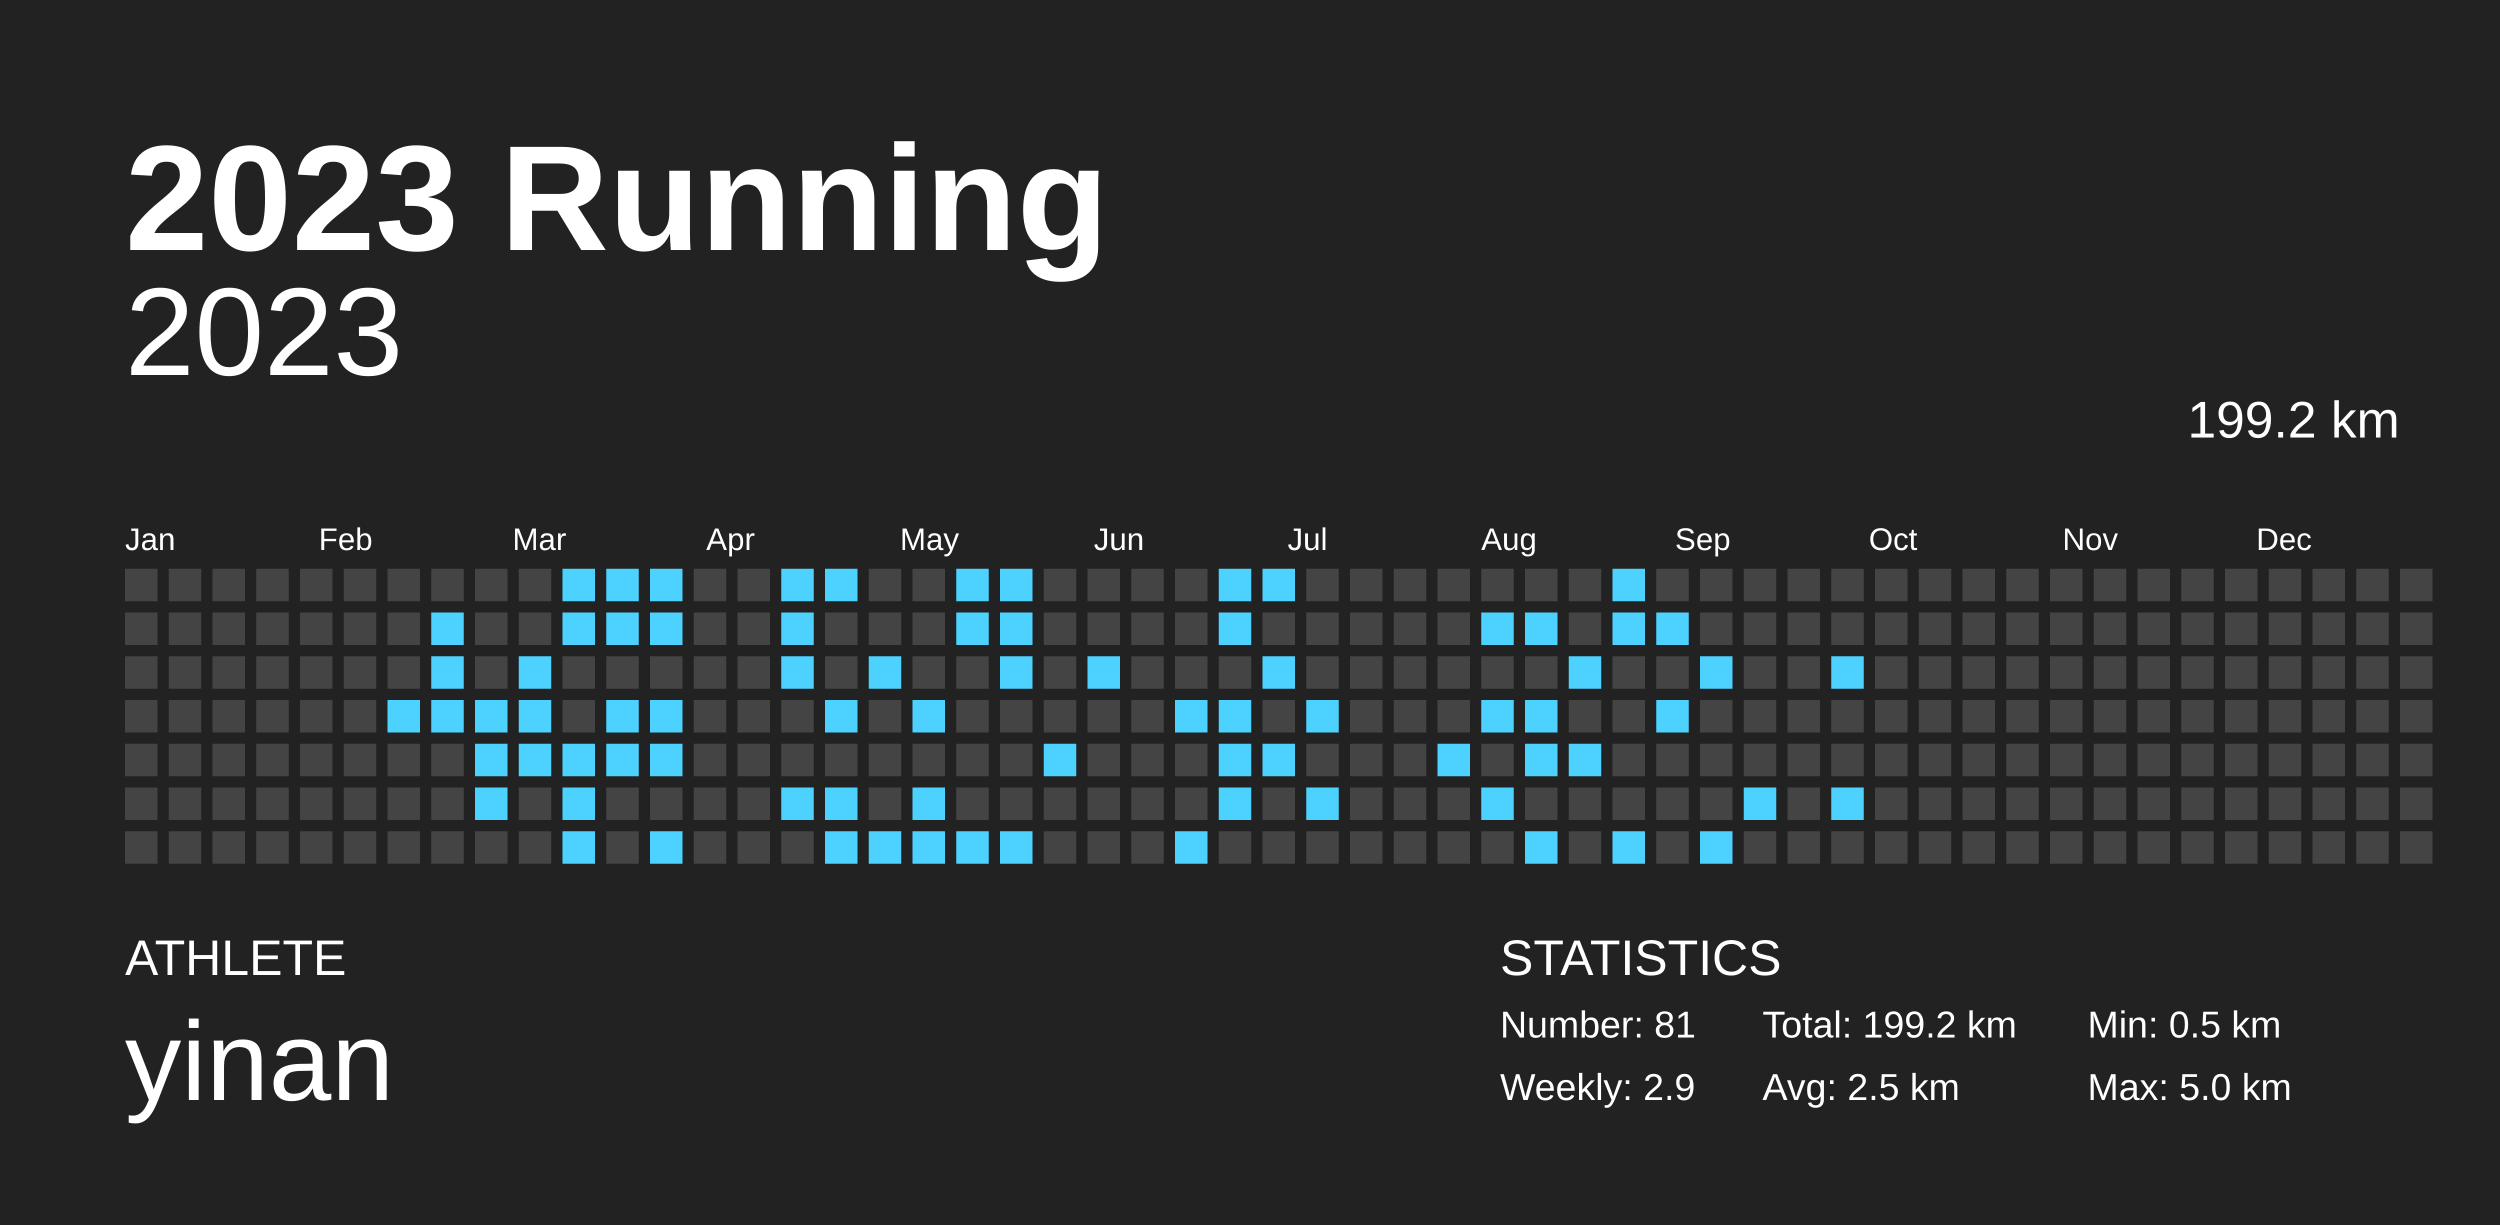
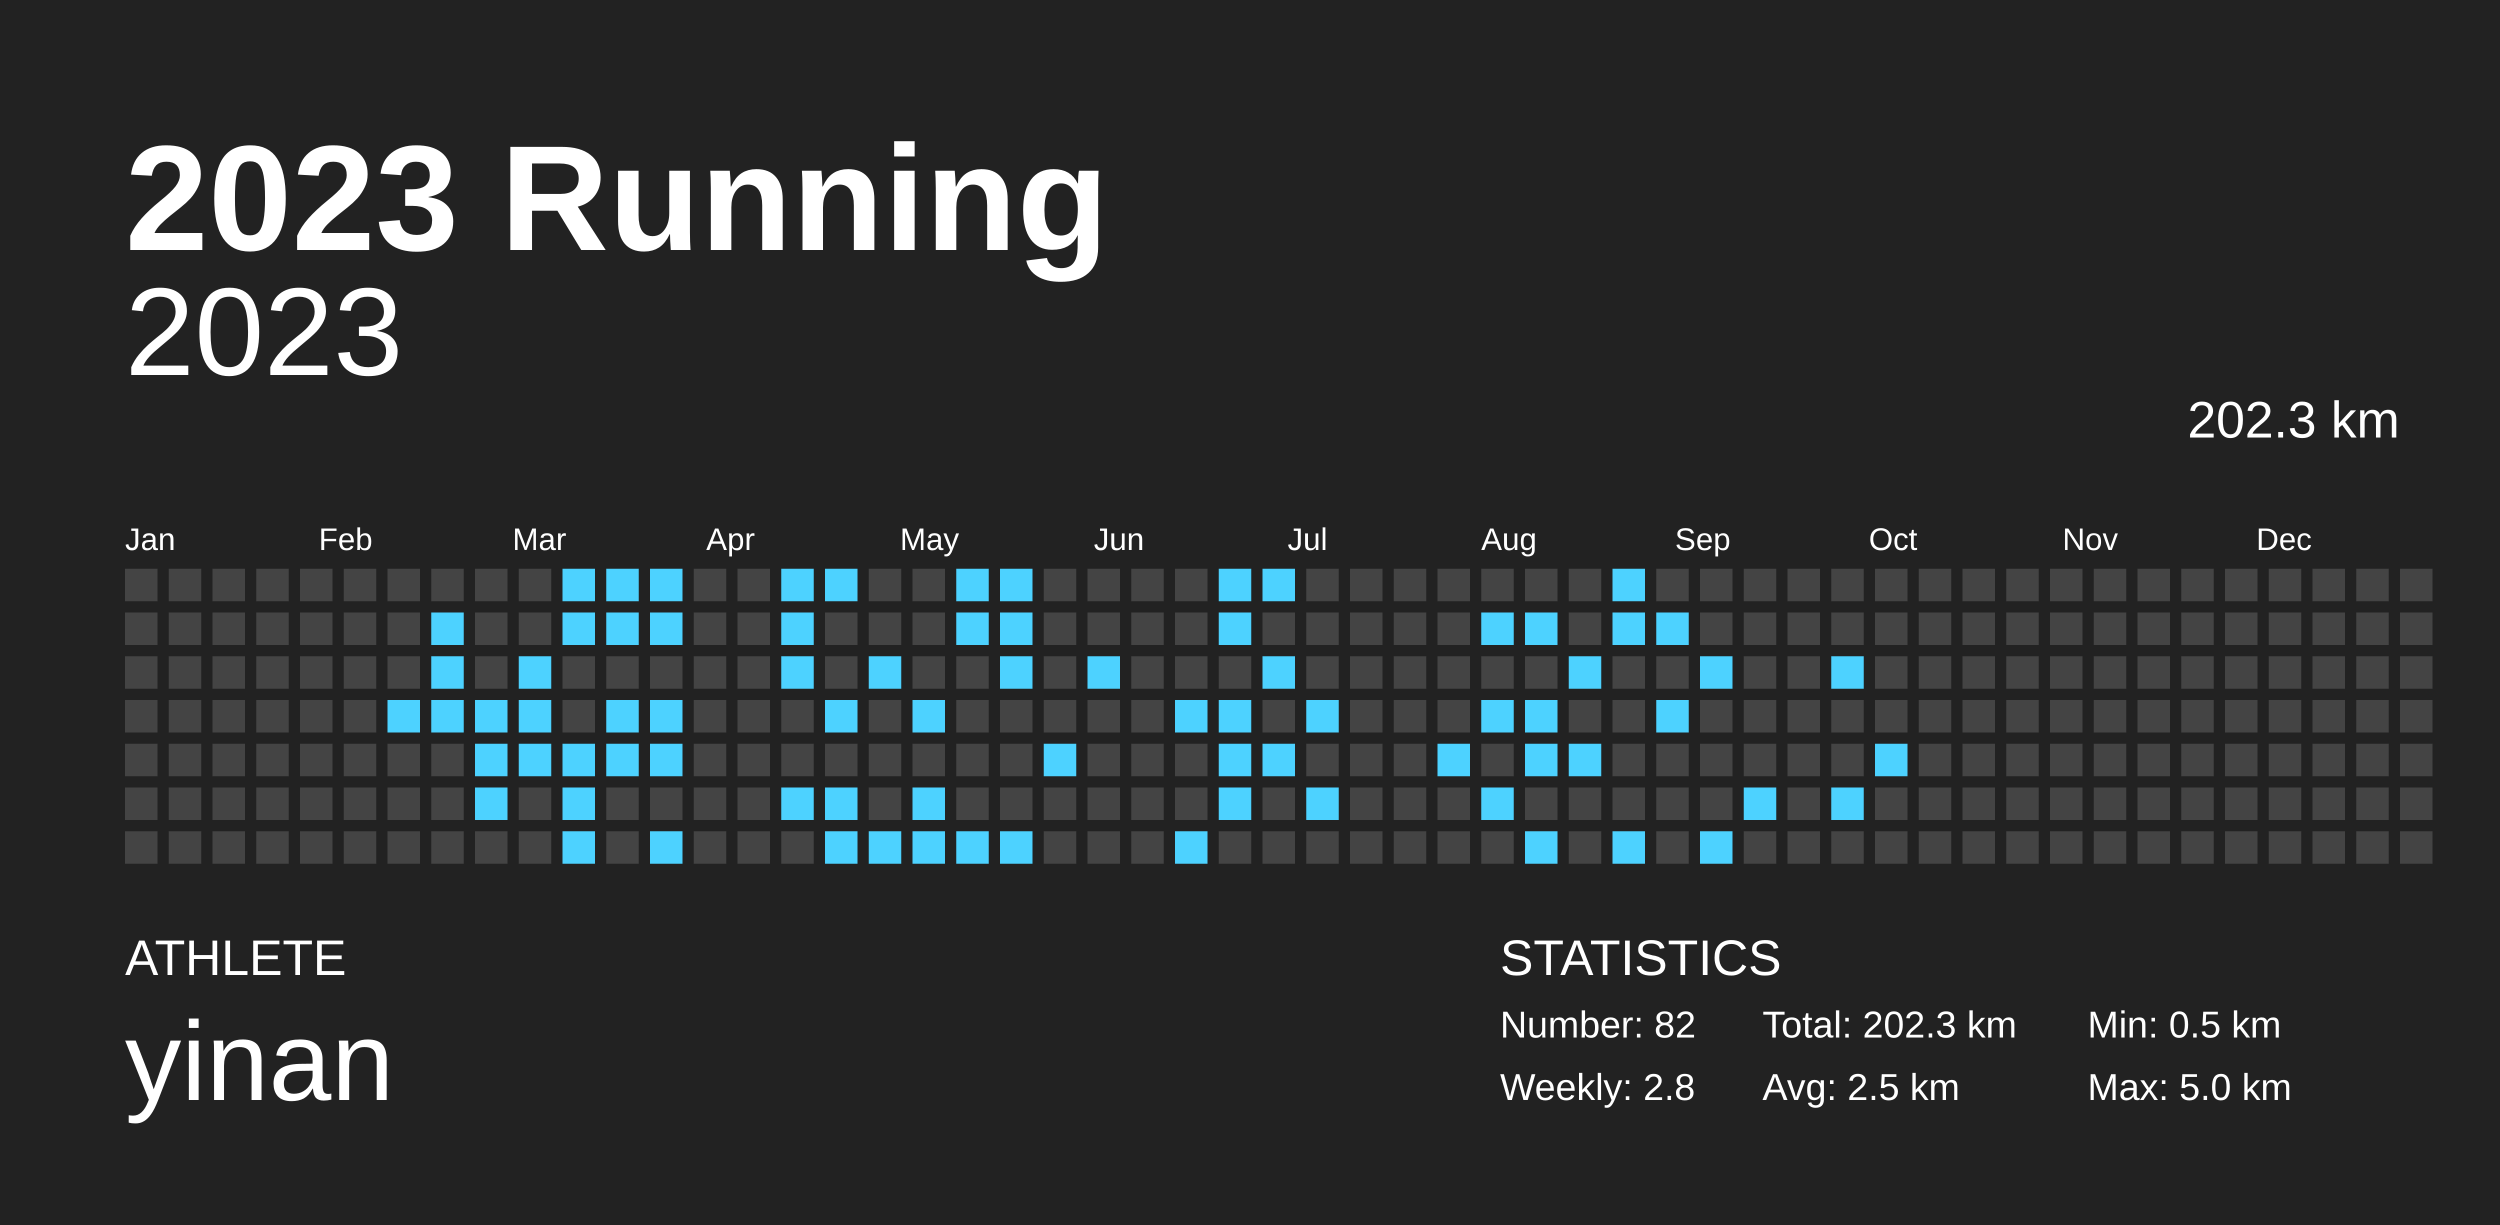
<svg xmlns="http://www.w3.org/2000/svg" baseProfile="full" height="98mm" version="1.1" viewBox="0,0,200,98" width="200mm">
  <defs />
  <rect fill="#222222" height="98" width="200" x="0" y="0" />
  <text fill="#FFFFFF" style="font-size:12px; font-family:Arial; font-weight:bold;" x="10" y="20">2023 Running</text>
  <text fill="#FFFFFF" style="font-size:4px; font-family:Arial" x="10" y="78">ATHLETE</text>
  <text fill="#FFFFFF" style="font-size:9px; font-family:Arial" x="10" y="88">yinan</text>
  <text fill="#FFFFFF" style="font-size:4px; font-family:Arial" x="120" y="78">STATISTICS</text>
-   <text fill="#FFFFFF" style="font-size:3px; font-family:Arial" x="120" y="83">Number: 81</text>
-   <text fill="#FFFFFF" style="font-size:3px; font-family:Arial" x="120" y="88">Weekly: 2.9</text>
-   <text fill="#FFFFFF" style="font-size:3px; font-family:Arial" x="141" y="83">Total: 199.2 km</text>
+   <text fill="#FFFFFF" style="font-size:3px; font-family:Arial" x="120" y="83">Number: 82</text>
+   <text fill="#FFFFFF" style="font-size:3px; font-family:Arial" x="120" y="88">Weekly: 2.8</text>
+   <text fill="#FFFFFF" style="font-size:3px; font-family:Arial" x="141" y="83">Total: 202.3 km</text>
  <text fill="#FFFFFF" style="font-size:3px; font-family:Arial" x="141" y="88">Avg: 2.5 km</text>
  <text fill="#FFFFFF" style="font-size:3px; font-family:Arial" x="167" y="83">Min: 0.5 km</text>
  <text fill="#FFFFFF" style="font-size:3px; font-family:Arial" x="167" y="88">Max: 5.0 km</text>
  <text alignment-baseline="hanging" fill="#FFFFFF" style="font-size:10.0px; font-family:Arial;" x="10" y="30">2023</text>
-   <text alignment-baseline="hanging" fill="#FFFFFF" style="font-size:4.125px; font-family:Arial;" x="175" y="35">199.2 km</text>
+   <text alignment-baseline="hanging" fill="#FFFFFF" style="font-size:4.125px; font-family:Arial;" x="175" y="35">202.3 km</text>
  <text fill="#FFFFFF" style="font-size:2.5px; font-family:Arial" x="10.0" y="44">Jan</text>
  <text fill="#FFFFFF" style="font-size:2.5px; font-family:Arial" x="25.5" y="44">Feb</text>
  <text fill="#FFFFFF" style="font-size:2.5px; font-family:Arial" x="41.0" y="44">Mar</text>
  <text fill="#FFFFFF" style="font-size:2.5px; font-family:Arial" x="56.5" y="44">Apr</text>
  <text fill="#FFFFFF" style="font-size:2.5px; font-family:Arial" x="72.0" y="44">May</text>
  <text fill="#FFFFFF" style="font-size:2.5px; font-family:Arial" x="87.5" y="44">Jun</text>
  <text fill="#FFFFFF" style="font-size:2.5px; font-family:Arial" x="103.0" y="44">Jul</text>
  <text fill="#FFFFFF" style="font-size:2.5px; font-family:Arial" x="118.5" y="44">Aug</text>
  <text fill="#FFFFFF" style="font-size:2.5px; font-family:Arial" x="134.0" y="44">Sep</text>
  <text fill="#FFFFFF" style="font-size:2.5px; font-family:Arial" x="149.5" y="44">Oct</text>
  <text fill="#FFFFFF" style="font-size:2.5px; font-family:Arial" x="165.0" y="44">Nov</text>
  <text fill="#FFFFFF" style="font-size:2.5px; font-family:Arial" x="180.5" y="44">Dec</text>
  <rect fill="#444444" height="2.6" width="2.6" x="10.0" y="45.5" />
  <rect fill="#444444" height="2.6" width="2.6" x="10.0" y="49.0" />
  <rect fill="#444444" height="2.6" width="2.6" x="10.0" y="52.5" />
  <rect fill="#444444" height="2.6" width="2.6" x="10.0" y="56.0" />
  <rect fill="#444444" height="2.6" width="2.6" x="10.0" y="59.5" />
  <rect fill="#444444" height="2.6" width="2.6" x="10.0" y="63.0" />
  <rect fill="#444444" height="2.6" width="2.6" x="10.0" y="66.5" />
  <rect fill="#444444" height="2.6" width="2.6" x="13.5" y="45.5" />
  <rect fill="#444444" height="2.6" width="2.6" x="13.5" y="49.0" />
  <rect fill="#444444" height="2.6" width="2.6" x="13.5" y="52.5" />
  <rect fill="#444444" height="2.6" width="2.6" x="13.5" y="56.0" />
  <rect fill="#444444" height="2.6" width="2.6" x="13.5" y="59.5" />
  <rect fill="#444444" height="2.6" width="2.6" x="13.5" y="63.0" />
  <rect fill="#444444" height="2.6" width="2.6" x="13.5" y="66.5" />
  <rect fill="#444444" height="2.6" width="2.6" x="17.0" y="45.5" />
  <rect fill="#444444" height="2.6" width="2.6" x="17.0" y="49.0" />
  <rect fill="#444444" height="2.6" width="2.6" x="17.0" y="52.5" />
  <rect fill="#444444" height="2.6" width="2.6" x="17.0" y="56.0" />
  <rect fill="#444444" height="2.6" width="2.6" x="17.0" y="59.5" />
  <rect fill="#444444" height="2.6" width="2.6" x="17.0" y="63.0" />
  <rect fill="#444444" height="2.6" width="2.6" x="17.0" y="66.5" />
  <rect fill="#444444" height="2.6" width="2.6" x="20.5" y="45.5" />
  <rect fill="#444444" height="2.6" width="2.6" x="20.5" y="49.0" />
  <rect fill="#444444" height="2.6" width="2.6" x="20.5" y="52.5" />
  <rect fill="#444444" height="2.6" width="2.6" x="20.5" y="56.0" />
  <rect fill="#444444" height="2.6" width="2.6" x="20.5" y="59.5" />
  <rect fill="#444444" height="2.6" width="2.6" x="20.5" y="63.0" />
  <rect fill="#444444" height="2.6" width="2.6" x="20.5" y="66.5" />
  <rect fill="#444444" height="2.6" width="2.6" x="24.0" y="45.5" />
  <rect fill="#444444" height="2.6" width="2.6" x="24.0" y="49.0" />
  <rect fill="#444444" height="2.6" width="2.6" x="24.0" y="52.5" />
  <rect fill="#444444" height="2.6" width="2.6" x="24.0" y="56.0" />
  <rect fill="#444444" height="2.6" width="2.6" x="24.0" y="59.5" />
  <rect fill="#444444" height="2.6" width="2.6" x="24.0" y="63.0" />
  <rect fill="#444444" height="2.6" width="2.6" x="24.0" y="66.5" />
  <rect fill="#444444" height="2.6" width="2.6" x="27.5" y="45.5" />
  <rect fill="#444444" height="2.6" width="2.6" x="27.5" y="49.0" />
  <rect fill="#444444" height="2.6" width="2.6" x="27.5" y="52.5" />
  <rect fill="#444444" height="2.6" width="2.6" x="27.5" y="56.0" />
  <rect fill="#444444" height="2.6" width="2.6" x="27.5" y="59.5" />
  <rect fill="#444444" height="2.6" width="2.6" x="27.5" y="63.0" />
  <rect fill="#444444" height="2.6" width="2.6" x="27.5" y="66.5" />
  <rect fill="#444444" height="2.6" width="2.6" x="31.0" y="45.5" />
  <rect fill="#444444" height="2.6" width="2.6" x="31.0" y="49.0" />
  <rect fill="#444444" height="2.6" width="2.6" x="31.0" y="52.5" />
  <rect fill="#4dd2ff" height="2.6" width="2.6" x="31.0" y="56.0" />
  <rect fill="#444444" height="2.6" width="2.6" x="31.0" y="59.5" />
  <rect fill="#444444" height="2.6" width="2.6" x="31.0" y="63.0" />
  <rect fill="#444444" height="2.6" width="2.6" x="31.0" y="66.5" />
  <rect fill="#444444" height="2.6" width="2.6" x="34.5" y="45.5" />
  <rect fill="#4dd2ff" height="2.6" width="2.6" x="34.5" y="49.0" />
  <rect fill="#4dd2ff" height="2.6" width="2.6" x="34.5" y="52.5" />
  <rect fill="#4dd2ff" height="2.6" width="2.6" x="34.5" y="56.0" />
  <rect fill="#444444" height="2.6" width="2.6" x="34.5" y="59.5" />
  <rect fill="#444444" height="2.6" width="2.6" x="34.5" y="63.0" />
  <rect fill="#444444" height="2.6" width="2.6" x="34.5" y="66.5" />
  <rect fill="#444444" height="2.6" width="2.6" x="38.0" y="45.5" />
  <rect fill="#444444" height="2.6" width="2.6" x="38.0" y="49.0" />
  <rect fill="#444444" height="2.6" width="2.6" x="38.0" y="52.5" />
  <rect fill="#4dd2ff" height="2.6" width="2.6" x="38.0" y="56.0" />
  <rect fill="#4dd2ff" height="2.6" width="2.6" x="38.0" y="59.5" />
  <rect fill="#4dd2ff" height="2.6" width="2.6" x="38.0" y="63.0" />
  <rect fill="#444444" height="2.6" width="2.6" x="38.0" y="66.5" />
  <rect fill="#444444" height="2.6" width="2.6" x="41.5" y="45.5" />
  <rect fill="#444444" height="2.6" width="2.6" x="41.5" y="49.0" />
  <rect fill="#4dd2ff" height="2.6" width="2.6" x="41.5" y="52.5" />
  <rect fill="#4dd2ff" height="2.6" width="2.6" x="41.5" y="56.0" />
  <rect fill="#4dd2ff" height="2.6" width="2.6" x="41.5" y="59.5" />
  <rect fill="#444444" height="2.6" width="2.6" x="41.5" y="63.0" />
  <rect fill="#444444" height="2.6" width="2.6" x="41.5" y="66.5" />
  <rect fill="#4dd2ff" height="2.6" width="2.6" x="45.0" y="45.5" />
  <rect fill="#4dd2ff" height="2.6" width="2.6" x="45.0" y="49.0" />
  <rect fill="#444444" height="2.6" width="2.6" x="45.0" y="52.5" />
  <rect fill="#444444" height="2.6" width="2.6" x="45.0" y="56.0" />
  <rect fill="#4dd2ff" height="2.6" width="2.6" x="45.0" y="59.5" />
  <rect fill="#4dd2ff" height="2.6" width="2.6" x="45.0" y="63.0" />
  <rect fill="#4dd2ff" height="2.6" width="2.6" x="45.0" y="66.5" />
  <rect fill="#4dd2ff" height="2.6" width="2.6" x="48.5" y="45.5" />
  <rect fill="#4dd2ff" height="2.6" width="2.6" x="48.5" y="49.0" />
  <rect fill="#444444" height="2.6" width="2.6" x="48.5" y="52.5" />
  <rect fill="#4dd2ff" height="2.6" width="2.6" x="48.5" y="56.0" />
  <rect fill="#4dd2ff" height="2.6" width="2.6" x="48.5" y="59.5" />
  <rect fill="#444444" height="2.6" width="2.6" x="48.5" y="63.0" />
  <rect fill="#444444" height="2.6" width="2.6" x="48.5" y="66.5" />
  <rect fill="#4dd2ff" height="2.6" width="2.6" x="52.0" y="45.5" />
  <rect fill="#4dd2ff" height="2.6" width="2.6" x="52.0" y="49.0" />
  <rect fill="#444444" height="2.6" width="2.6" x="52.0" y="52.5" />
  <rect fill="#4dd2ff" height="2.6" width="2.6" x="52.0" y="56.0" />
  <rect fill="#4dd2ff" height="2.6" width="2.6" x="52.0" y="59.5" />
  <rect fill="#444444" height="2.6" width="2.6" x="52.0" y="63.0" />
  <rect fill="#4dd2ff" height="2.6" width="2.6" x="52.0" y="66.5" />
  <rect fill="#444444" height="2.6" width="2.6" x="55.5" y="45.5" />
  <rect fill="#444444" height="2.6" width="2.6" x="55.5" y="49.0" />
  <rect fill="#444444" height="2.6" width="2.6" x="55.5" y="52.5" />
  <rect fill="#444444" height="2.6" width="2.6" x="55.5" y="56.0" />
  <rect fill="#444444" height="2.6" width="2.6" x="55.5" y="59.5" />
  <rect fill="#444444" height="2.6" width="2.6" x="55.5" y="63.0" />
  <rect fill="#444444" height="2.6" width="2.6" x="55.5" y="66.5" />
  <rect fill="#444444" height="2.6" width="2.6" x="59.0" y="45.5" />
  <rect fill="#444444" height="2.6" width="2.6" x="59.0" y="49.0" />
  <rect fill="#444444" height="2.6" width="2.6" x="59.0" y="52.5" />
  <rect fill="#444444" height="2.6" width="2.6" x="59.0" y="56.0" />
  <rect fill="#444444" height="2.6" width="2.6" x="59.0" y="59.5" />
  <rect fill="#444444" height="2.6" width="2.6" x="59.0" y="63.0" />
  <rect fill="#444444" height="2.6" width="2.6" x="59.0" y="66.5" />
  <rect fill="#4dd2ff" height="2.6" width="2.6" x="62.5" y="45.5" />
  <rect fill="#4dd2ff" height="2.6" width="2.6" x="62.5" y="49.0" />
  <rect fill="#4dd2ff" height="2.6" width="2.6" x="62.5" y="52.5" />
  <rect fill="#444444" height="2.6" width="2.6" x="62.5" y="56.0" />
  <rect fill="#444444" height="2.6" width="2.6" x="62.5" y="59.5" />
  <rect fill="#4dd2ff" height="2.6" width="2.6" x="62.5" y="63.0" />
  <rect fill="#444444" height="2.6" width="2.6" x="62.5" y="66.5" />
  <rect fill="#4dd2ff" height="2.6" width="2.6" x="66.0" y="45.5" />
  <rect fill="#444444" height="2.6" width="2.6" x="66.0" y="49.0" />
  <rect fill="#444444" height="2.6" width="2.6" x="66.0" y="52.5" />
  <rect fill="#4dd2ff" height="2.6" width="2.6" x="66.0" y="56.0" />
  <rect fill="#444444" height="2.6" width="2.6" x="66.0" y="59.5" />
  <rect fill="#4dd2ff" height="2.6" width="2.6" x="66.0" y="63.0" />
  <rect fill="#4dd2ff" height="2.6" width="2.6" x="66.0" y="66.5" />
  <rect fill="#444444" height="2.6" width="2.6" x="69.5" y="45.5" />
  <rect fill="#444444" height="2.6" width="2.6" x="69.5" y="49.0" />
  <rect fill="#4dd2ff" height="2.6" width="2.6" x="69.5" y="52.5" />
  <rect fill="#444444" height="2.6" width="2.6" x="69.5" y="56.0" />
  <rect fill="#444444" height="2.6" width="2.6" x="69.5" y="59.5" />
  <rect fill="#444444" height="2.6" width="2.6" x="69.5" y="63.0" />
  <rect fill="#4dd2ff" height="2.6" width="2.6" x="69.5" y="66.5" />
  <rect fill="#444444" height="2.6" width="2.6" x="73.0" y="45.5" />
  <rect fill="#444444" height="2.6" width="2.6" x="73.0" y="49.0" />
  <rect fill="#444444" height="2.6" width="2.6" x="73.0" y="52.5" />
  <rect fill="#4dd2ff" height="2.6" width="2.6" x="73.0" y="56.0" />
  <rect fill="#444444" height="2.6" width="2.6" x="73.0" y="59.5" />
  <rect fill="#4dd2ff" height="2.6" width="2.6" x="73.0" y="63.0" />
  <rect fill="#4dd2ff" height="2.6" width="2.6" x="73.0" y="66.5" />
  <rect fill="#4dd2ff" height="2.6" width="2.6" x="76.5" y="45.5" />
  <rect fill="#4dd2ff" height="2.6" width="2.6" x="76.5" y="49.0" />
  <rect fill="#444444" height="2.6" width="2.6" x="76.5" y="52.5" />
  <rect fill="#444444" height="2.6" width="2.6" x="76.5" y="56.0" />
  <rect fill="#444444" height="2.6" width="2.6" x="76.5" y="59.5" />
  <rect fill="#444444" height="2.6" width="2.6" x="76.5" y="63.0" />
  <rect fill="#4dd2ff" height="2.6" width="2.6" x="76.5" y="66.5" />
  <rect fill="#4dd2ff" height="2.6" width="2.6" x="80.0" y="45.5" />
  <rect fill="#4dd2ff" height="2.6" width="2.6" x="80.0" y="49.0" />
  <rect fill="#4dd2ff" height="2.6" width="2.6" x="80.0" y="52.5" />
  <rect fill="#444444" height="2.6" width="2.6" x="80.0" y="56.0" />
  <rect fill="#444444" height="2.6" width="2.6" x="80.0" y="59.5" />
  <rect fill="#444444" height="2.6" width="2.6" x="80.0" y="63.0" />
  <rect fill="#4dd2ff" height="2.6" width="2.6" x="80.0" y="66.5" />
  <rect fill="#444444" height="2.6" width="2.6" x="83.5" y="45.5" />
  <rect fill="#444444" height="2.6" width="2.6" x="83.5" y="49.0" />
  <rect fill="#444444" height="2.6" width="2.6" x="83.5" y="52.5" />
  <rect fill="#444444" height="2.6" width="2.6" x="83.5" y="56.0" />
  <rect fill="#4dd2ff" height="2.6" width="2.6" x="83.5" y="59.5" />
  <rect fill="#444444" height="2.6" width="2.6" x="83.5" y="63.0" />
  <rect fill="#444444" height="2.6" width="2.6" x="83.5" y="66.5" />
  <rect fill="#444444" height="2.6" width="2.6" x="87.0" y="45.5" />
  <rect fill="#444444" height="2.6" width="2.6" x="87.0" y="49.0" />
  <rect fill="#4dd2ff" height="2.6" width="2.6" x="87.0" y="52.5" />
  <rect fill="#444444" height="2.6" width="2.6" x="87.0" y="56.0" />
  <rect fill="#444444" height="2.6" width="2.6" x="87.0" y="59.5" />
  <rect fill="#444444" height="2.6" width="2.6" x="87.0" y="63.0" />
  <rect fill="#444444" height="2.6" width="2.6" x="87.0" y="66.5" />
  <rect fill="#444444" height="2.6" width="2.6" x="90.5" y="45.5" />
  <rect fill="#444444" height="2.6" width="2.6" x="90.5" y="49.0" />
  <rect fill="#444444" height="2.6" width="2.6" x="90.5" y="52.5" />
  <rect fill="#444444" height="2.6" width="2.6" x="90.5" y="56.0" />
  <rect fill="#444444" height="2.6" width="2.6" x="90.5" y="59.5" />
  <rect fill="#444444" height="2.6" width="2.6" x="90.5" y="63.0" />
  <rect fill="#444444" height="2.6" width="2.6" x="90.5" y="66.5" />
  <rect fill="#444444" height="2.6" width="2.6" x="94.0" y="45.5" />
  <rect fill="#444444" height="2.6" width="2.6" x="94.0" y="49.0" />
  <rect fill="#444444" height="2.6" width="2.6" x="94.0" y="52.5" />
  <rect fill="#4dd2ff" height="2.6" width="2.6" x="94.0" y="56.0" />
  <rect fill="#444444" height="2.6" width="2.6" x="94.0" y="59.5" />
  <rect fill="#444444" height="2.6" width="2.6" x="94.0" y="63.0" />
  <rect fill="#4dd2ff" height="2.6" width="2.6" x="94.0" y="66.5" />
  <rect fill="#4dd2ff" height="2.6" width="2.6" x="97.5" y="45.5" />
  <rect fill="#4dd2ff" height="2.6" width="2.6" x="97.5" y="49.0" />
  <rect fill="#444444" height="2.6" width="2.6" x="97.5" y="52.5" />
  <rect fill="#4dd2ff" height="2.6" width="2.6" x="97.5" y="56.0" />
  <rect fill="#4dd2ff" height="2.6" width="2.6" x="97.5" y="59.5" />
  <rect fill="#4dd2ff" height="2.6" width="2.6" x="97.5" y="63.0" />
  <rect fill="#444444" height="2.6" width="2.6" x="97.5" y="66.5" />
  <rect fill="#4dd2ff" height="2.6" width="2.6" x="101.0" y="45.5" />
  <rect fill="#444444" height="2.6" width="2.6" x="101.0" y="49.0" />
  <rect fill="#4dd2ff" height="2.6" width="2.6" x="101.0" y="52.5" />
  <rect fill="#444444" height="2.6" width="2.6" x="101.0" y="56.0" />
  <rect fill="#4dd2ff" height="2.6" width="2.6" x="101.0" y="59.5" />
  <rect fill="#444444" height="2.6" width="2.6" x="101.0" y="63.0" />
  <rect fill="#444444" height="2.6" width="2.6" x="101.0" y="66.5" />
  <rect fill="#444444" height="2.6" width="2.6" x="104.5" y="45.5" />
  <rect fill="#444444" height="2.6" width="2.6" x="104.5" y="49.0" />
  <rect fill="#444444" height="2.6" width="2.6" x="104.5" y="52.5" />
  <rect fill="#4dd2ff" height="2.6" width="2.6" x="104.5" y="56.0" />
  <rect fill="#444444" height="2.6" width="2.6" x="104.5" y="59.5" />
  <rect fill="#4dd2ff" height="2.6" width="2.6" x="104.5" y="63.0" />
  <rect fill="#444444" height="2.6" width="2.6" x="104.5" y="66.5" />
  <rect fill="#444444" height="2.6" width="2.6" x="108.0" y="45.5" />
  <rect fill="#444444" height="2.6" width="2.6" x="108.0" y="49.0" />
  <rect fill="#444444" height="2.6" width="2.6" x="108.0" y="52.5" />
  <rect fill="#444444" height="2.6" width="2.6" x="108.0" y="56.0" />
  <rect fill="#444444" height="2.6" width="2.6" x="108.0" y="59.5" />
  <rect fill="#444444" height="2.6" width="2.6" x="108.0" y="63.0" />
  <rect fill="#444444" height="2.6" width="2.6" x="108.0" y="66.5" />
  <rect fill="#444444" height="2.6" width="2.6" x="111.5" y="45.5" />
  <rect fill="#444444" height="2.6" width="2.6" x="111.5" y="49.0" />
  <rect fill="#444444" height="2.6" width="2.6" x="111.5" y="52.5" />
  <rect fill="#444444" height="2.6" width="2.6" x="111.5" y="56.0" />
  <rect fill="#444444" height="2.6" width="2.6" x="111.5" y="59.5" />
  <rect fill="#444444" height="2.6" width="2.6" x="111.5" y="63.0" />
  <rect fill="#444444" height="2.6" width="2.6" x="111.5" y="66.5" />
  <rect fill="#444444" height="2.6" width="2.6" x="115.0" y="45.5" />
  <rect fill="#444444" height="2.6" width="2.6" x="115.0" y="49.0" />
  <rect fill="#444444" height="2.6" width="2.6" x="115.0" y="52.5" />
  <rect fill="#444444" height="2.6" width="2.6" x="115.0" y="56.0" />
  <rect fill="#4dd2ff" height="2.6" width="2.6" x="115.0" y="59.5" />
  <rect fill="#444444" height="2.6" width="2.6" x="115.0" y="63.0" />
  <rect fill="#444444" height="2.6" width="2.6" x="115.0" y="66.5" />
  <rect fill="#444444" height="2.6" width="2.6" x="118.5" y="45.5" />
  <rect fill="#4dd2ff" height="2.6" width="2.6" x="118.5" y="49.0" />
  <rect fill="#444444" height="2.6" width="2.6" x="118.5" y="52.5" />
  <rect fill="#4dd2ff" height="2.6" width="2.6" x="118.5" y="56.0" />
  <rect fill="#444444" height="2.6" width="2.6" x="118.5" y="59.5" />
  <rect fill="#4dd2ff" height="2.6" width="2.6" x="118.5" y="63.0" />
  <rect fill="#444444" height="2.6" width="2.6" x="118.5" y="66.5" />
  <rect fill="#444444" height="2.6" width="2.6" x="122.0" y="45.5" />
  <rect fill="#4dd2ff" height="2.6" width="2.6" x="122.0" y="49.0" />
  <rect fill="#444444" height="2.6" width="2.6" x="122.0" y="52.5" />
  <rect fill="#4dd2ff" height="2.6" width="2.6" x="122.0" y="56.0" />
  <rect fill="#4dd2ff" height="2.6" width="2.6" x="122.0" y="59.5" />
  <rect fill="#444444" height="2.6" width="2.6" x="122.0" y="63.0" />
  <rect fill="#4dd2ff" height="2.6" width="2.6" x="122.0" y="66.5" />
  <rect fill="#444444" height="2.6" width="2.6" x="125.5" y="45.5" />
  <rect fill="#444444" height="2.6" width="2.6" x="125.5" y="49.0" />
  <rect fill="#4dd2ff" height="2.6" width="2.6" x="125.5" y="52.5" />
  <rect fill="#444444" height="2.6" width="2.6" x="125.5" y="56.0" />
  <rect fill="#4dd2ff" height="2.6" width="2.6" x="125.5" y="59.5" />
  <rect fill="#444444" height="2.6" width="2.6" x="125.5" y="63.0" />
  <rect fill="#444444" height="2.6" width="2.6" x="125.5" y="66.5" />
  <rect fill="#4dd2ff" height="2.6" width="2.6" x="129.0" y="45.5" />
  <rect fill="#4dd2ff" height="2.6" width="2.6" x="129.0" y="49.0" />
  <rect fill="#444444" height="2.6" width="2.6" x="129.0" y="52.5" />
  <rect fill="#444444" height="2.6" width="2.6" x="129.0" y="56.0" />
  <rect fill="#444444" height="2.6" width="2.6" x="129.0" y="59.5" />
  <rect fill="#444444" height="2.6" width="2.6" x="129.0" y="63.0" />
  <rect fill="#4dd2ff" height="2.6" width="2.6" x="129.0" y="66.5" />
  <rect fill="#444444" height="2.6" width="2.6" x="132.5" y="45.5" />
  <rect fill="#4dd2ff" height="2.6" width="2.6" x="132.5" y="49.0" />
  <rect fill="#444444" height="2.6" width="2.6" x="132.5" y="52.5" />
  <rect fill="#4dd2ff" height="2.6" width="2.6" x="132.5" y="56.0" />
  <rect fill="#444444" height="2.6" width="2.6" x="132.5" y="59.5" />
  <rect fill="#444444" height="2.6" width="2.6" x="132.5" y="63.0" />
  <rect fill="#444444" height="2.6" width="2.6" x="132.5" y="66.5" />
  <rect fill="#444444" height="2.6" width="2.6" x="136.0" y="45.5" />
  <rect fill="#444444" height="2.6" width="2.6" x="136.0" y="49.0" />
  <rect fill="#4dd2ff" height="2.6" width="2.6" x="136.0" y="52.5" />
  <rect fill="#444444" height="2.6" width="2.6" x="136.0" y="56.0" />
  <rect fill="#444444" height="2.6" width="2.6" x="136.0" y="59.5" />
  <rect fill="#444444" height="2.6" width="2.6" x="136.0" y="63.0" />
  <rect fill="#4dd2ff" height="2.6" width="2.6" x="136.0" y="66.5" />
  <rect fill="#444444" height="2.6" width="2.6" x="139.5" y="45.5" />
  <rect fill="#444444" height="2.6" width="2.6" x="139.5" y="49.0" />
  <rect fill="#444444" height="2.6" width="2.6" x="139.5" y="52.5" />
  <rect fill="#444444" height="2.6" width="2.6" x="139.5" y="56.0" />
  <rect fill="#444444" height="2.6" width="2.6" x="139.5" y="59.5" />
  <rect fill="#4dd2ff" height="2.6" width="2.6" x="139.5" y="63.0" />
  <rect fill="#444444" height="2.6" width="2.6" x="139.5" y="66.5" />
  <rect fill="#444444" height="2.6" width="2.6" x="143.0" y="45.5" />
  <rect fill="#444444" height="2.6" width="2.6" x="143.0" y="49.0" />
  <rect fill="#444444" height="2.6" width="2.6" x="143.0" y="52.5" />
  <rect fill="#444444" height="2.6" width="2.6" x="143.0" y="56.0" />
  <rect fill="#444444" height="2.6" width="2.6" x="143.0" y="59.5" />
  <rect fill="#444444" height="2.6" width="2.6" x="143.0" y="63.0" />
  <rect fill="#444444" height="2.6" width="2.6" x="143.0" y="66.5" />
  <rect fill="#444444" height="2.6" width="2.6" x="146.5" y="45.5" />
  <rect fill="#444444" height="2.6" width="2.6" x="146.5" y="49.0" />
  <rect fill="#4dd2ff" height="2.6" width="2.6" x="146.5" y="52.5" />
  <rect fill="#444444" height="2.6" width="2.6" x="146.5" y="56.0" />
  <rect fill="#444444" height="2.6" width="2.6" x="146.5" y="59.5" />
  <rect fill="#4dd2ff" height="2.6" width="2.6" x="146.5" y="63.0" />
  <rect fill="#444444" height="2.6" width="2.6" x="146.5" y="66.5" />
  <rect fill="#444444" height="2.6" width="2.6" x="150.0" y="45.5" />
  <rect fill="#444444" height="2.6" width="2.6" x="150.0" y="49.0" />
  <rect fill="#444444" height="2.6" width="2.6" x="150.0" y="52.5" />
  <rect fill="#444444" height="2.6" width="2.6" x="150.0" y="56.0" />
-   <rect fill="#444444" height="2.6" width="2.6" x="150.0" y="59.5" />
+   <rect fill="#4dd2ff" height="2.6" width="2.6" x="150.0" y="59.5" />
  <rect fill="#444444" height="2.6" width="2.6" x="150.0" y="63.0" />
  <rect fill="#444444" height="2.6" width="2.6" x="150.0" y="66.5" />
  <rect fill="#444444" height="2.6" width="2.6" x="153.5" y="45.5" />
  <rect fill="#444444" height="2.6" width="2.6" x="153.5" y="49.0" />
  <rect fill="#444444" height="2.6" width="2.6" x="153.5" y="52.5" />
  <rect fill="#444444" height="2.6" width="2.6" x="153.5" y="56.0" />
  <rect fill="#444444" height="2.6" width="2.6" x="153.5" y="59.5" />
  <rect fill="#444444" height="2.6" width="2.6" x="153.5" y="63.0" />
  <rect fill="#444444" height="2.6" width="2.6" x="153.5" y="66.5" />
  <rect fill="#444444" height="2.6" width="2.6" x="157.0" y="45.5" />
  <rect fill="#444444" height="2.6" width="2.6" x="157.0" y="49.0" />
  <rect fill="#444444" height="2.6" width="2.6" x="157.0" y="52.5" />
  <rect fill="#444444" height="2.6" width="2.6" x="157.0" y="56.0" />
  <rect fill="#444444" height="2.6" width="2.6" x="157.0" y="59.5" />
  <rect fill="#444444" height="2.6" width="2.6" x="157.0" y="63.0" />
  <rect fill="#444444" height="2.6" width="2.6" x="157.0" y="66.5" />
  <rect fill="#444444" height="2.6" width="2.6" x="160.5" y="45.5" />
  <rect fill="#444444" height="2.6" width="2.6" x="160.5" y="49.0" />
  <rect fill="#444444" height="2.6" width="2.6" x="160.5" y="52.5" />
  <rect fill="#444444" height="2.6" width="2.6" x="160.5" y="56.0" />
  <rect fill="#444444" height="2.6" width="2.6" x="160.5" y="59.5" />
  <rect fill="#444444" height="2.6" width="2.6" x="160.5" y="63.0" />
  <rect fill="#444444" height="2.6" width="2.6" x="160.5" y="66.5" />
  <rect fill="#444444" height="2.6" width="2.6" x="164.0" y="45.5" />
  <rect fill="#444444" height="2.6" width="2.6" x="164.0" y="49.0" />
  <rect fill="#444444" height="2.6" width="2.6" x="164.0" y="52.5" />
  <rect fill="#444444" height="2.6" width="2.6" x="164.0" y="56.0" />
  <rect fill="#444444" height="2.6" width="2.6" x="164.0" y="59.5" />
  <rect fill="#444444" height="2.6" width="2.6" x="164.0" y="63.0" />
  <rect fill="#444444" height="2.6" width="2.6" x="164.0" y="66.5" />
  <rect fill="#444444" height="2.6" width="2.6" x="167.5" y="45.5" />
  <rect fill="#444444" height="2.6" width="2.6" x="167.5" y="49.0" />
  <rect fill="#444444" height="2.6" width="2.6" x="167.5" y="52.5" />
  <rect fill="#444444" height="2.6" width="2.6" x="167.5" y="56.0" />
  <rect fill="#444444" height="2.6" width="2.6" x="167.5" y="59.5" />
  <rect fill="#444444" height="2.6" width="2.6" x="167.5" y="63.0" />
  <rect fill="#444444" height="2.6" width="2.6" x="167.5" y="66.5" />
  <rect fill="#444444" height="2.6" width="2.6" x="171.0" y="45.5" />
  <rect fill="#444444" height="2.6" width="2.6" x="171.0" y="49.0" />
  <rect fill="#444444" height="2.6" width="2.6" x="171.0" y="52.5" />
  <rect fill="#444444" height="2.6" width="2.6" x="171.0" y="56.0" />
  <rect fill="#444444" height="2.6" width="2.6" x="171.0" y="59.5" />
  <rect fill="#444444" height="2.6" width="2.6" x="171.0" y="63.0" />
  <rect fill="#444444" height="2.6" width="2.6" x="171.0" y="66.5" />
  <rect fill="#444444" height="2.6" width="2.6" x="174.5" y="45.5" />
  <rect fill="#444444" height="2.6" width="2.6" x="174.5" y="49.0" />
  <rect fill="#444444" height="2.6" width="2.6" x="174.5" y="52.5" />
  <rect fill="#444444" height="2.6" width="2.6" x="174.5" y="56.0" />
  <rect fill="#444444" height="2.6" width="2.6" x="174.5" y="59.5" />
  <rect fill="#444444" height="2.6" width="2.6" x="174.5" y="63.0" />
  <rect fill="#444444" height="2.6" width="2.6" x="174.5" y="66.5" />
  <rect fill="#444444" height="2.6" width="2.6" x="178.0" y="45.5" />
  <rect fill="#444444" height="2.6" width="2.6" x="178.0" y="49.0" />
  <rect fill="#444444" height="2.6" width="2.6" x="178.0" y="52.5" />
  <rect fill="#444444" height="2.6" width="2.6" x="178.0" y="56.0" />
  <rect fill="#444444" height="2.6" width="2.6" x="178.0" y="59.5" />
  <rect fill="#444444" height="2.6" width="2.6" x="178.0" y="63.0" />
  <rect fill="#444444" height="2.6" width="2.6" x="178.0" y="66.5" />
  <rect fill="#444444" height="2.6" width="2.6" x="181.5" y="45.5" />
  <rect fill="#444444" height="2.6" width="2.6" x="181.5" y="49.0" />
  <rect fill="#444444" height="2.6" width="2.6" x="181.5" y="52.5" />
  <rect fill="#444444" height="2.6" width="2.6" x="181.5" y="56.0" />
  <rect fill="#444444" height="2.6" width="2.6" x="181.5" y="59.5" />
  <rect fill="#444444" height="2.6" width="2.6" x="181.5" y="63.0" />
  <rect fill="#444444" height="2.6" width="2.6" x="181.5" y="66.5" />
  <rect fill="#444444" height="2.6" width="2.6" x="185.0" y="45.5" />
  <rect fill="#444444" height="2.6" width="2.6" x="185.0" y="49.0" />
  <rect fill="#444444" height="2.6" width="2.6" x="185.0" y="52.5" />
  <rect fill="#444444" height="2.6" width="2.6" x="185.0" y="56.0" />
  <rect fill="#444444" height="2.6" width="2.6" x="185.0" y="59.5" />
  <rect fill="#444444" height="2.6" width="2.6" x="185.0" y="63.0" />
  <rect fill="#444444" height="2.6" width="2.6" x="185.0" y="66.5" />
  <rect fill="#444444" height="2.6" width="2.6" x="188.5" y="45.5" />
  <rect fill="#444444" height="2.6" width="2.6" x="188.5" y="49.0" />
  <rect fill="#444444" height="2.6" width="2.6" x="188.5" y="52.5" />
  <rect fill="#444444" height="2.6" width="2.6" x="188.5" y="56.0" />
  <rect fill="#444444" height="2.6" width="2.6" x="188.5" y="59.5" />
  <rect fill="#444444" height="2.6" width="2.6" x="188.5" y="63.0" />
  <rect fill="#444444" height="2.6" width="2.6" x="188.5" y="66.5" />
  <rect fill="#444444" height="2.6" width="2.6" x="192.0" y="45.5" />
  <rect fill="#444444" height="2.6" width="2.6" x="192.0" y="49.0" />
  <rect fill="#444444" height="2.6" width="2.6" x="192.0" y="52.5" />
  <rect fill="#444444" height="2.6" width="2.6" x="192.0" y="56.0" />
  <rect fill="#444444" height="2.6" width="2.6" x="192.0" y="59.5" />
  <rect fill="#444444" height="2.6" width="2.6" x="192.0" y="63.0" />
  <rect fill="#444444" height="2.6" width="2.6" x="192.0" y="66.5" />
</svg>
